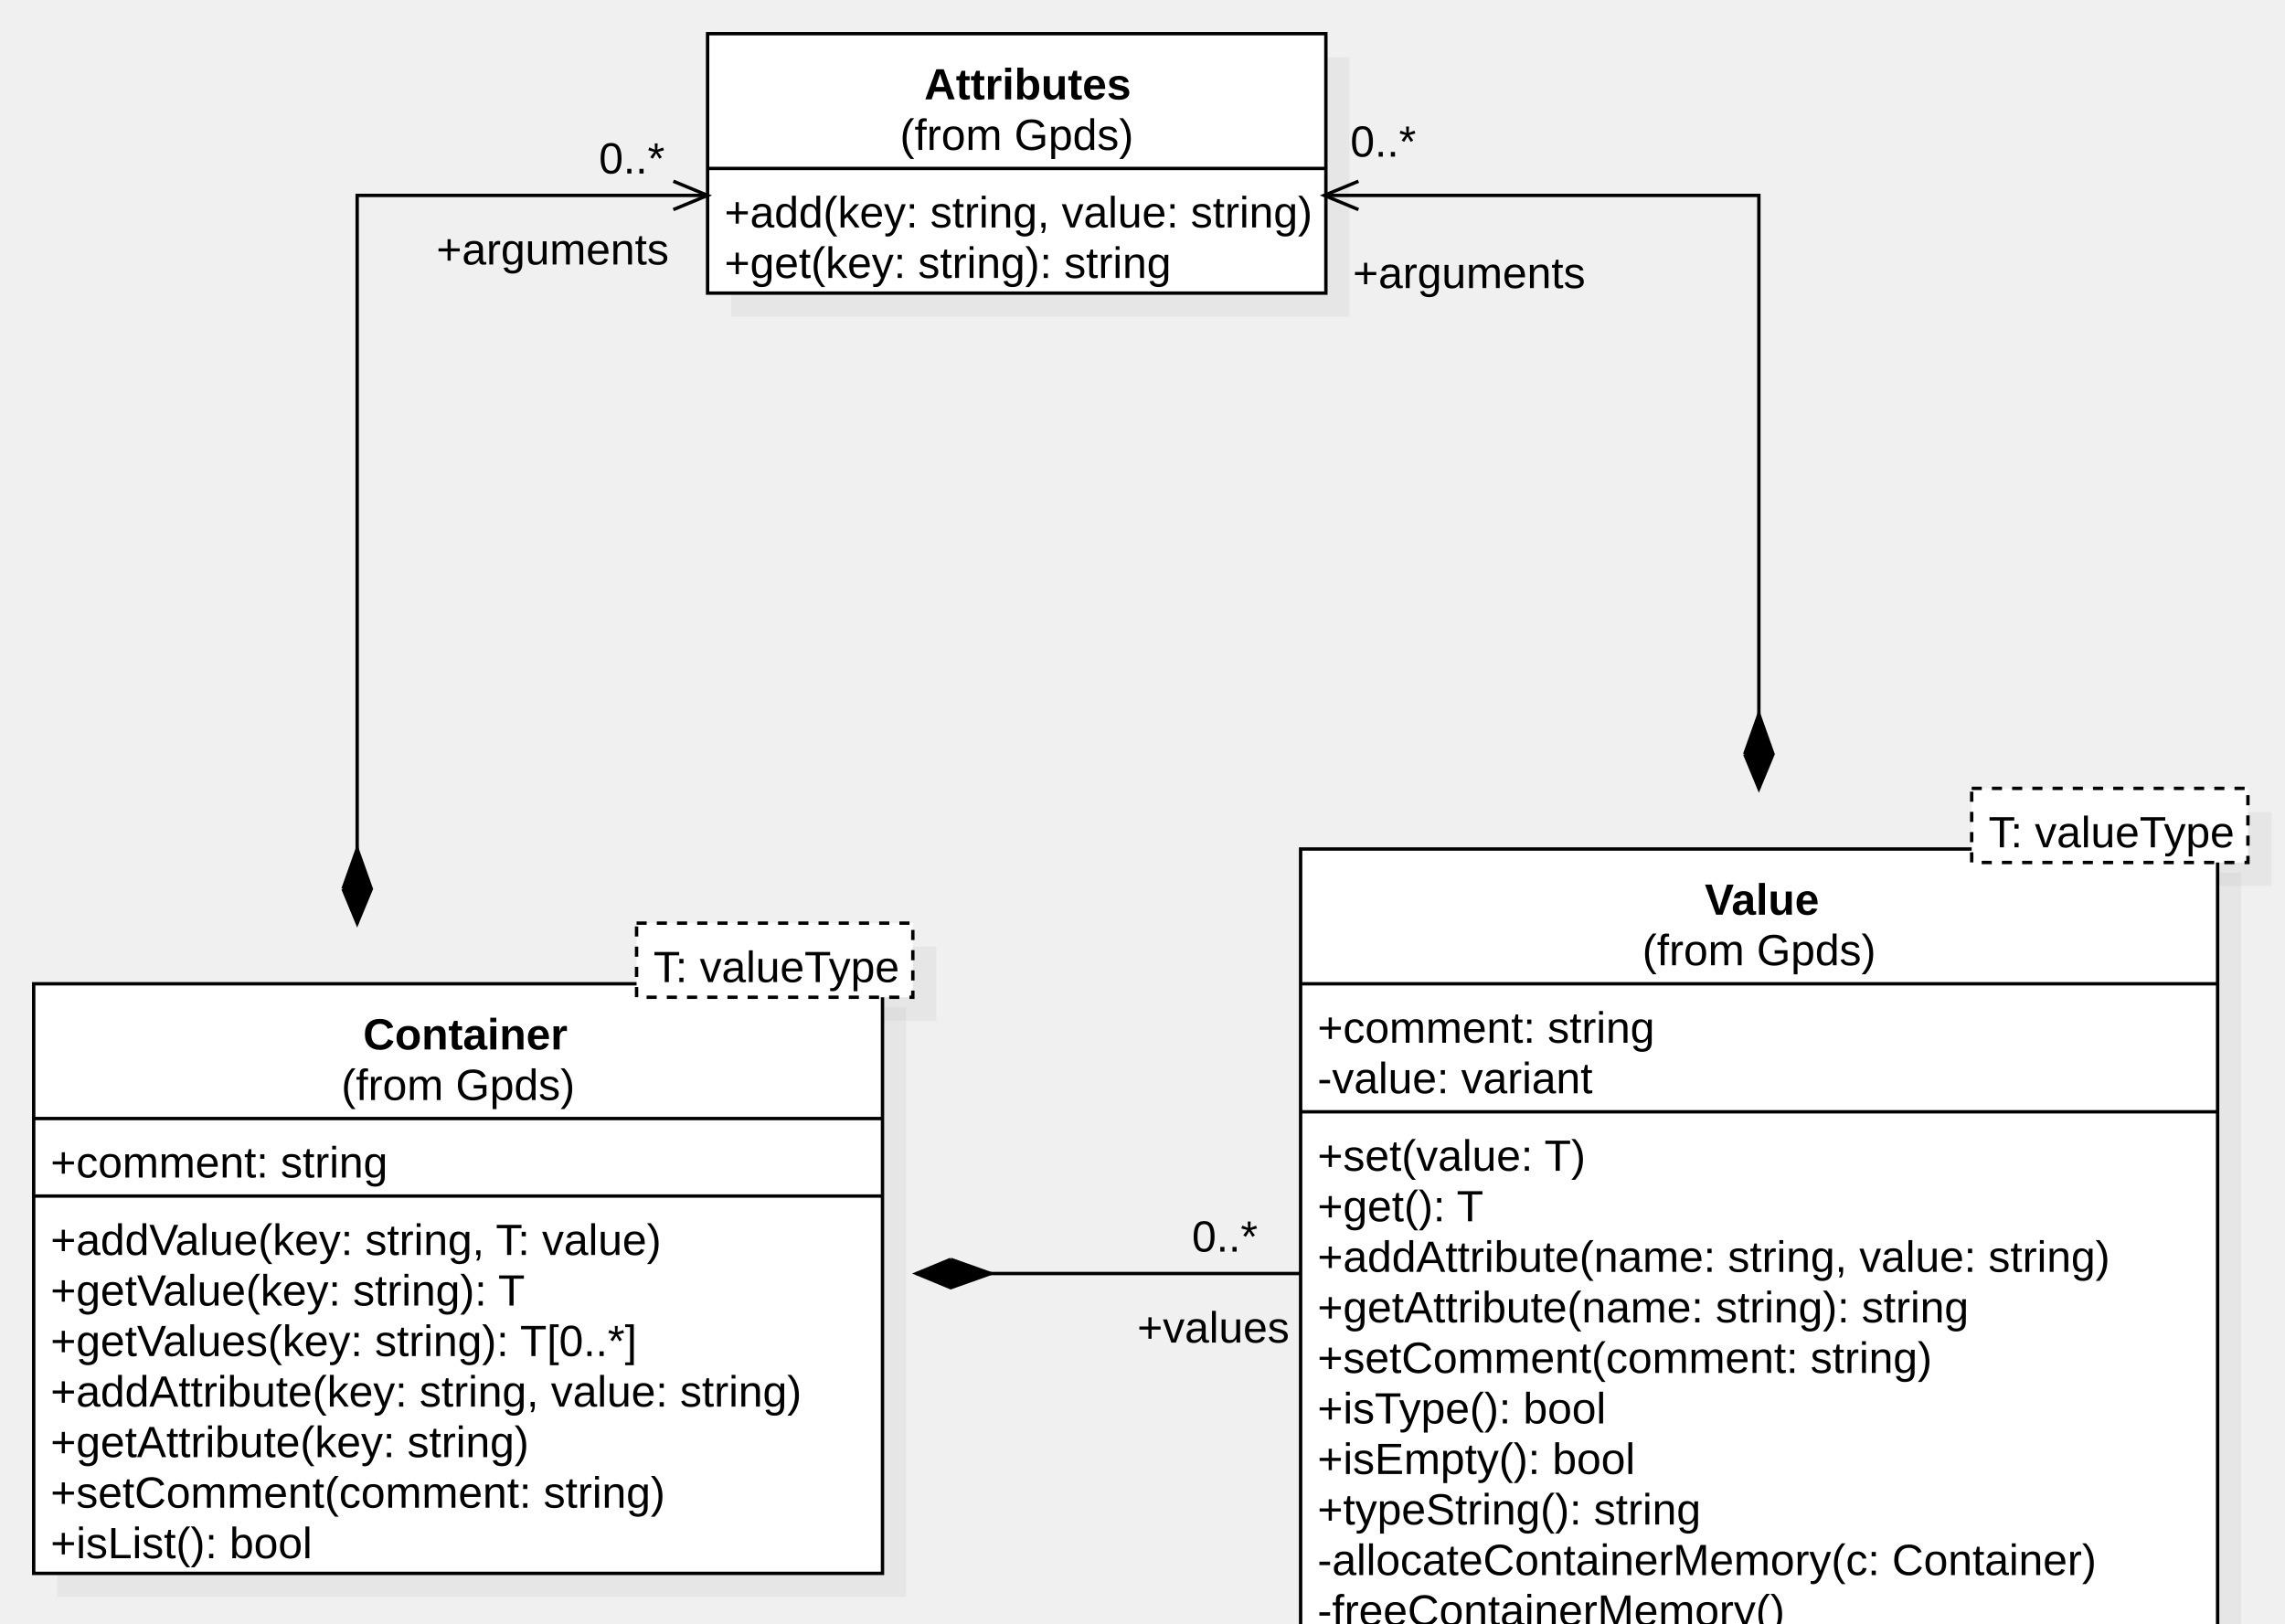
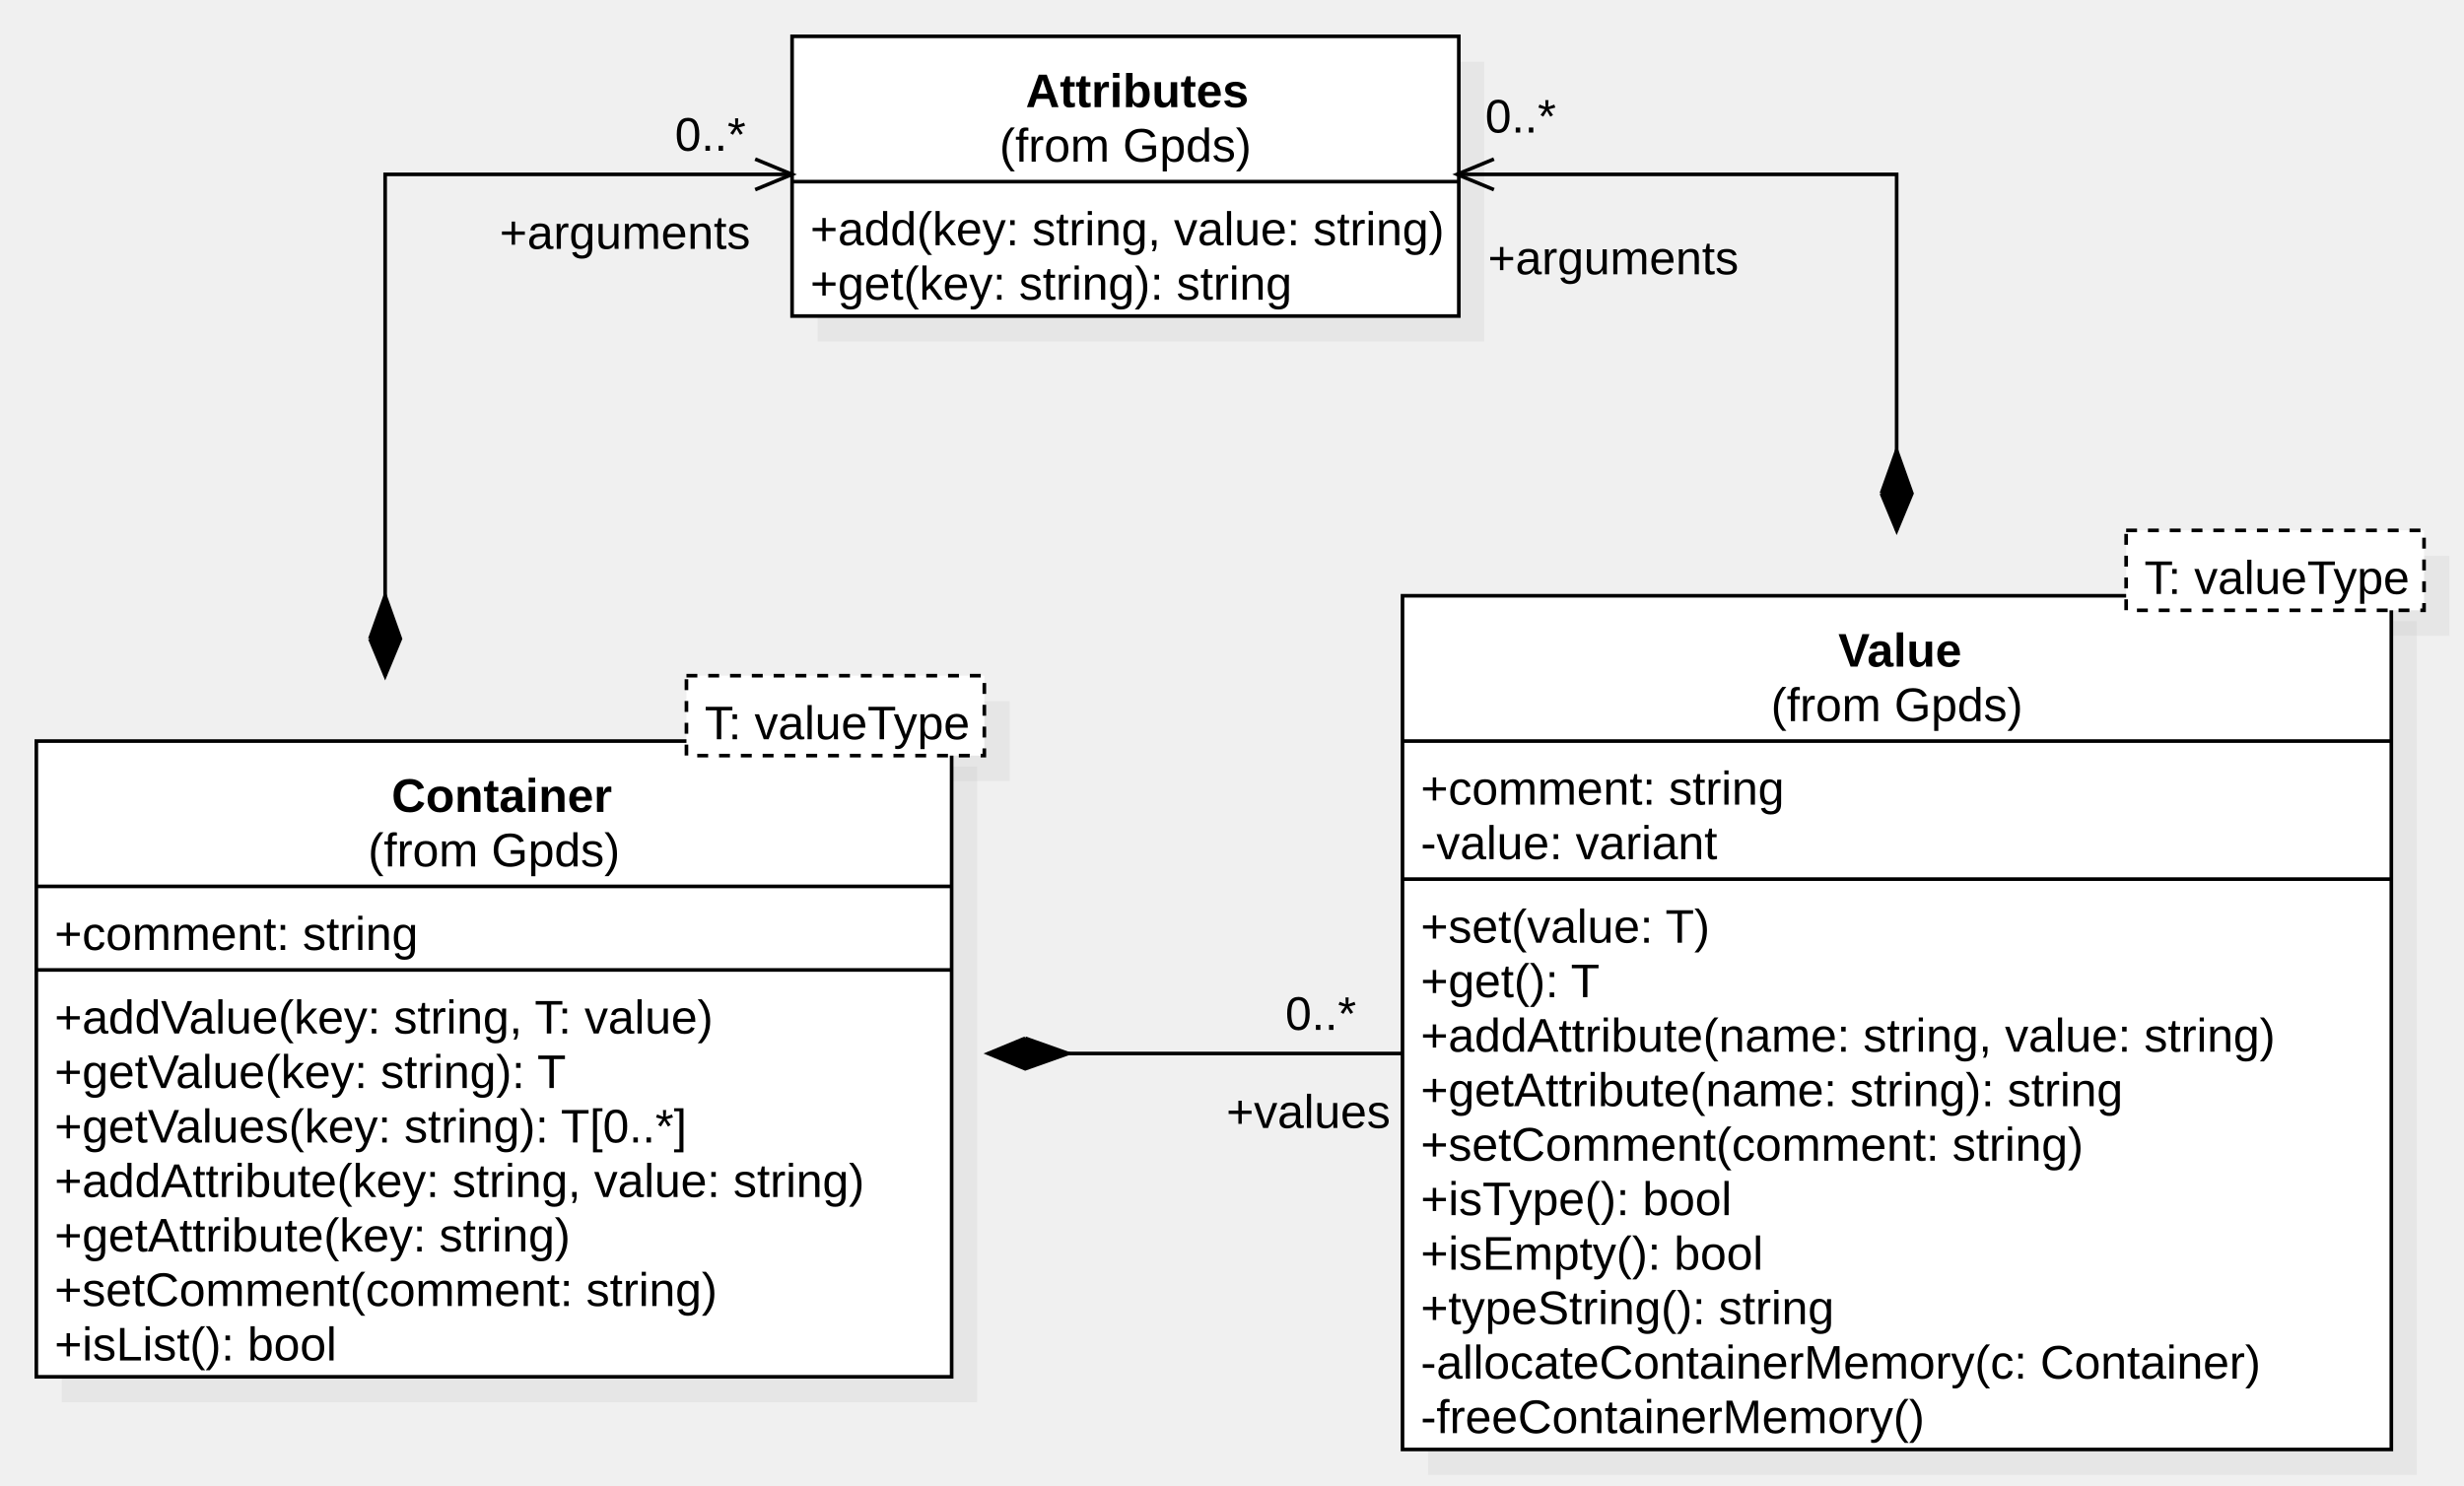
- <svg xmlns="http://www.w3.org/2000/svg" version="1.1" width="678.147" height="482">
+ <svg xmlns="http://www.w3.org/2000/svg" version="1.1" width="678.147" height="409">
  <defs />
  <g>
-     <g transform="translate(-278,-110) scale(1,1)">
-       <rect fill="#C0C0C0" stroke="none" x="495" y="127" width="183.497" height="77" opacity="0.2" />
-     </g>
-     <g transform="translate(-278,-110) scale(1,1)">
-       <rect fill="#ffffff" stroke="none" x="488" y="120" width="183.497" height="77" />
-     </g>
-     <g transform="translate(-278,-110) scale(1,1)">
-       <path fill="none" stroke="#000000" d="M 488 120 L 671.497 120 L 671.497 197 L 488 197 L 488 120 Z Z" stroke-miterlimit="10" />
-     </g>
-     <g transform="translate(-278,-110) scale(1,1)">
-       <path fill="none" stroke="#000000" d="M 488 160 L 671.497 160" stroke-miterlimit="10" />
-     </g>
-     <g transform="translate(-278,-110) scale(1,1)">
-       <g>
-         <path fill="none" stroke="none" />
-         <text fill="#000000" stroke="none" font-family="Arial" font-size="13px" font-style="normal" font-weight="bold" text-decoration="none" x="552.292" y="139.5">Attributes</text>
-       </g>
-     </g>
-     <g transform="translate(-278,-110) scale(1,1)">
-       <g>
-         <path fill="none" stroke="none" />
-         <text fill="#000000" stroke="none" font-family="Arial" font-size="13px" font-style="normal" font-weight="normal" text-decoration="none" x="545.078" y="154.5">(from Gpds)</text>
-       </g>
-     </g>
-     <g transform="translate(-278,-110) scale(1,1)">
-       <g>
-         <path fill="none" stroke="none" />
-         <text fill="#000000" stroke="none" font-family="Arial" font-size="13px" font-style="normal" font-weight="normal" text-decoration="none" x="493" y="177.5">+add(key: string, value: string)</text>
-       </g>
-     </g>
-     <g transform="translate(-278,-110) scale(1,1)">
-       <g>
-         <path fill="none" stroke="none" />
-         <text fill="#000000" stroke="none" font-family="Arial" font-size="13px" font-style="normal" font-weight="normal" text-decoration="none" x="493" y="192.5">+get(key: string): string</text>
-       </g>
-     </g>
-     <g transform="translate(-278,-110) scale(1,1)">
-       <rect fill="#C0C0C0" stroke="none" x="671" y="369" width="272.147" height="235" opacity="0.2" />
-     </g>
-     <g transform="translate(-278,-110) scale(1,1)">
-       <rect fill="#C0C0C0" stroke="none" x="870.162" y="351" width="81.985" height="22" opacity="0.2" />
-     </g>
-     <g transform="translate(-278,-110) scale(1,1)">
-       <rect fill="#ffffff" stroke="none" x="664" y="362" width="272.147" height="235" />
-     </g>
-     <g transform="translate(-278,-110) scale(1,1)">
-       <path fill="none" stroke="#000000" d="M 664 362 L 936.147 362 L 936.147 597 L 664 597 L 664 362 Z Z" stroke-miterlimit="10" />
-     </g>
-     <g transform="translate(-278,-110) scale(1,1)">
-       <path fill="none" stroke="#000000" d="M 664 402 L 936.147 402" stroke-miterlimit="10" />
-     </g>
-     <g transform="translate(-278,-110) scale(1,1)">
-       <path fill="none" stroke="#000000" d="M 664 440 L 936.147 440" stroke-miterlimit="10" />
-     </g>
-     <g transform="translate(-278,-110) scale(1,1)">
-       <g>
-         <path fill="none" stroke="none" />
-         <text fill="#000000" stroke="none" font-family="Arial" font-size="13px" font-style="normal" font-weight="bold" text-decoration="none" x="783.931" y="381.5">Value</text>
-       </g>
-     </g>
-     <g transform="translate(-278,-110) scale(1,1)">
-       <g>
-         <path fill="none" stroke="none" />
-         <text fill="#000000" stroke="none" font-family="Arial" font-size="13px" font-style="normal" font-weight="normal" text-decoration="none" x="765.403" y="396.5">(from Gpds)</text>
-       </g>
-     </g>
-     <g transform="translate(-278,-110) scale(1,1)">
-       <g>
-         <path fill="none" stroke="none" />
-         <text fill="#000000" stroke="none" font-family="Arial" font-size="13px" font-style="normal" font-weight="normal" text-decoration="none" x="669" y="419.5">+comment: string</text>
-       </g>
-     </g>
-     <g transform="translate(-278,-110) scale(1,1)">
-       <g>
-         <path fill="none" stroke="none" />
-         <text fill="#000000" stroke="none" font-family="Arial" font-size="13px" font-style="normal" font-weight="normal" text-decoration="none" x="669" y="434.5">-value: variant</text>
-       </g>
-     </g>
-     <g transform="translate(-278,-110) scale(1,1)">
-       <g>
-         <path fill="none" stroke="none" />
-         <text fill="#000000" stroke="none" font-family="Arial" font-size="13px" font-style="normal" font-weight="normal" text-decoration="none" x="669" y="457.5">+set(value: T)</text>
-       </g>
-     </g>
-     <g transform="translate(-278,-110) scale(1,1)">
-       <g>
-         <path fill="none" stroke="none" />
-         <text fill="#000000" stroke="none" font-family="Arial" font-size="13px" font-style="normal" font-weight="normal" text-decoration="none" x="669" y="472.5">+get(): T</text>
-       </g>
-     </g>
-     <g transform="translate(-278,-110) scale(1,1)">
-       <g>
-         <path fill="none" stroke="none" />
-         <text fill="#000000" stroke="none" font-family="Arial" font-size="13px" font-style="normal" font-weight="normal" text-decoration="none" x="669" y="487.5">+addAttribute(name: string, value: string)</text>
-       </g>
-     </g>
-     <g transform="translate(-278,-110) scale(1,1)">
-       <g>
-         <path fill="none" stroke="none" />
-         <text fill="#000000" stroke="none" font-family="Arial" font-size="13px" font-style="normal" font-weight="normal" text-decoration="none" x="669" y="502.5">+getAttribute(name: string): string</text>
-       </g>
-     </g>
-     <g transform="translate(-278,-110) scale(1,1)">
-       <g>
-         <path fill="none" stroke="none" />
-         <text fill="#000000" stroke="none" font-family="Arial" font-size="13px" font-style="normal" font-weight="normal" text-decoration="none" x="669" y="517.5">+setComment(comment: string)</text>
-       </g>
-     </g>
-     <g transform="translate(-278,-110) scale(1,1)">
-       <g>
-         <path fill="none" stroke="none" />
-         <text fill="#000000" stroke="none" font-family="Arial" font-size="13px" font-style="normal" font-weight="normal" text-decoration="none" x="669" y="532.5">+isType(): bool</text>
-       </g>
-     </g>
-     <g transform="translate(-278,-110) scale(1,1)">
-       <g>
-         <path fill="none" stroke="none" />
-         <text fill="#000000" stroke="none" font-family="Arial" font-size="13px" font-style="normal" font-weight="normal" text-decoration="none" x="669" y="547.5">+isEmpty(): bool</text>
-       </g>
-     </g>
-     <g transform="translate(-278,-110) scale(1,1)">
-       <g>
-         <path fill="none" stroke="none" />
-         <text fill="#000000" stroke="none" font-family="Arial" font-size="13px" font-style="normal" font-weight="normal" text-decoration="none" x="669" y="562.5">+typeString(): string</text>
-       </g>
-     </g>
-     <g transform="translate(-278,-110) scale(1,1)">
-       <g>
-         <path fill="none" stroke="none" />
-         <text fill="#000000" stroke="none" font-family="Arial" font-size="13px" font-style="normal" font-weight="normal" text-decoration="none" x="669" y="577.5">-allocateContainerMemory(c: Container)</text>
-       </g>
-     </g>
-     <g transform="translate(-278,-110) scale(1,1)">
-       <g>
-         <path fill="none" stroke="none" />
-         <text fill="#000000" stroke="none" font-family="Arial" font-size="13px" font-style="normal" font-weight="normal" text-decoration="none" x="669" y="592.5">-freeContainerMemory()</text>
-       </g>
-     </g>
-     <g transform="translate(-278,-110) scale(1,1)">
-       <rect fill="#ffffff" stroke="none" x="863.162" y="344" width="81.985" height="22" />
-     </g>
-     <g transform="translate(-278,-110) scale(1,1)">
-       <path fill="none" stroke="#000000" d="M 863.162 344 L 945.147 344 L 945.147 366 L 863.162 366 L 863.162 344 Z Z" stroke-miterlimit="10" stroke-dasharray="3" />
-     </g>
-     <g transform="translate(-278,-110) scale(1,1)">
-       <g>
-         <path fill="none" stroke="none" />
-         <text fill="#000000" stroke="none" font-family="Arial" font-size="13px" font-style="normal" font-weight="normal" text-decoration="none" x="868.162" y="361.5">T: valueType</text>
-       </g>
-     </g>
-     <g transform="translate(-278,-110) scale(1,1)">
-       <rect fill="#C0C0C0" stroke="none" x="295" y="409" width="251.911" height="175" opacity="0.2" />
-     </g>
-     <g transform="translate(-278,-110) scale(1,1)">
-       <rect fill="#C0C0C0" stroke="none" x="473.925" y="391" width="81.985" height="22" opacity="0.2" />
-     </g>
-     <g transform="translate(-278,-110) scale(1,1)">
-       <rect fill="#ffffff" stroke="none" x="288" y="402" width="251.911" height="175" />
-     </g>
-     <g transform="translate(-278,-110) scale(1,1)">
-       <path fill="none" stroke="#000000" d="M 288 402 L 539.911 402 L 539.911 577 L 288 577 L 288 402 Z Z" stroke-miterlimit="10" />
-     </g>
-     <g transform="translate(-278,-110) scale(1,1)">
-       <path fill="none" stroke="#000000" d="M 288 442 L 539.911 442" stroke-miterlimit="10" />
-     </g>
-     <g transform="translate(-278,-110) scale(1,1)">
-       <path fill="none" stroke="#000000" d="M 288 465 L 539.911 465" stroke-miterlimit="10" />
-     </g>
-     <g transform="translate(-278,-110) scale(1,1)">
-       <g>
-         <path fill="none" stroke="none" />
-         <text fill="#000000" stroke="none" font-family="Arial" font-size="13px" font-style="normal" font-weight="bold" text-decoration="none" x="385.772" y="421.5">Container</text>
-       </g>
-     </g>
-     <g transform="translate(-278,-110) scale(1,1)">
-       <g>
-         <path fill="none" stroke="none" />
-         <text fill="#000000" stroke="none" font-family="Arial" font-size="13px" font-style="normal" font-weight="normal" text-decoration="none" x="379.284" y="436.5">(from Gpds)</text>
-       </g>
-     </g>
-     <g transform="translate(-278,-110) scale(1,1)">
-       <g>
-         <path fill="none" stroke="none" />
-         <text fill="#000000" stroke="none" font-family="Arial" font-size="13px" font-style="normal" font-weight="normal" text-decoration="none" x="293" y="459.5">+comment: string</text>
-       </g>
-     </g>
-     <g transform="translate(-278,-110) scale(1,1)">
-       <g>
-         <path fill="none" stroke="none" />
-         <text fill="#000000" stroke="none" font-family="Arial" font-size="13px" font-style="normal" font-weight="normal" text-decoration="none" x="293" y="482.5">+addValue(key: string, T: value)</text>
-       </g>
-     </g>
-     <g transform="translate(-278,-110) scale(1,1)">
-       <g>
-         <path fill="none" stroke="none" />
-         <text fill="#000000" stroke="none" font-family="Arial" font-size="13px" font-style="normal" font-weight="normal" text-decoration="none" x="293" y="497.5">+getValue(key: string): T</text>
-       </g>
-     </g>
-     <g transform="translate(-278,-110) scale(1,1)">
-       <g>
-         <path fill="none" stroke="none" />
-         <text fill="#000000" stroke="none" font-family="Arial" font-size="13px" font-style="normal" font-weight="normal" text-decoration="none" x="293" y="512.5">+getValues(key: string): T[0..*]</text>
-       </g>
-     </g>
-     <g transform="translate(-278,-110) scale(1,1)">
-       <g>
-         <path fill="none" stroke="none" />
-         <text fill="#000000" stroke="none" font-family="Arial" font-size="13px" font-style="normal" font-weight="normal" text-decoration="none" x="293" y="527.5">+addAttribute(key: string, value: string)</text>
-       </g>
-     </g>
-     <g transform="translate(-278,-110) scale(1,1)">
-       <g>
-         <path fill="none" stroke="none" />
-         <text fill="#000000" stroke="none" font-family="Arial" font-size="13px" font-style="normal" font-weight="normal" text-decoration="none" x="293" y="542.5">+getAttribute(key: string)</text>
-       </g>
-     </g>
-     <g transform="translate(-278,-110) scale(1,1)">
-       <g>
-         <path fill="none" stroke="none" />
-         <text fill="#000000" stroke="none" font-family="Arial" font-size="13px" font-style="normal" font-weight="normal" text-decoration="none" x="293" y="557.5">+setComment(comment: string)</text>
-       </g>
-     </g>
-     <g transform="translate(-278,-110) scale(1,1)">
-       <g>
-         <path fill="none" stroke="none" />
-         <text fill="#000000" stroke="none" font-family="Arial" font-size="13px" font-style="normal" font-weight="normal" text-decoration="none" x="293" y="572.5">+isList(): bool</text>
-       </g>
-     </g>
-     <g transform="translate(-278,-110) scale(1,1)">
-       <rect fill="#ffffff" stroke="none" x="466.925" y="384" width="81.985" height="22" />
-     </g>
-     <g transform="translate(-278,-110) scale(1,1)">
-       <path fill="none" stroke="#000000" d="M 466.925 384 L 548.911 384 L 548.911 406 L 466.925 406 L 466.925 384 Z Z" stroke-miterlimit="10" stroke-dasharray="3" />
-     </g>
-     <g transform="translate(-278,-110) scale(1,1)">
-       <g>
-         <path fill="none" stroke="none" />
-         <text fill="#000000" stroke="none" font-family="Arial" font-size="13px" font-style="normal" font-weight="normal" text-decoration="none" x="471.925" y="401.5">T: valueType</text>
-       </g>
-     </g>
-     <g transform="translate(-278,-110) scale(1,1)">
-       <path fill="none" stroke="#000000" d="M 671 168 L 800 168 L 800 344" stroke-miterlimit="10" />
-     </g>
-     <g transform="translate(-278,-110) scale(1,1)">
-       <path fill="#000000" stroke="none" d="M 795.79 333.837 L 800 344 L 804.21 333.837 L 800 322" />
-     </g>
-     <g transform="translate(-278,-110) scale(1,1)">
-       <path fill="none" stroke="#000000" d="M 795.79 333.837 L 800 344 L 804.21 333.837 L 800 322 L 795.79 333.837" stroke-miterlimit="10" />
-     </g>
-     <g transform="translate(-278,-110) scale(1,1)">
-       <path fill="none" stroke="#000000" d="M 681.163 163.79 L 671 168 L 681.163 172.21" stroke-miterlimit="10" />
-     </g>
-     <g transform="translate(-278,-110) scale(1,1)">
-       <g>
-         <path fill="none" stroke="none" />
-         <text fill="#000000" stroke="none" font-family="Arial" font-size="13px" font-style="normal" font-weight="normal" text-decoration="none" x="679.5" y="195.5">+arguments</text>
-       </g>
-     </g>
-     <g transform="translate(-278,-110) scale(1,1)">
-       <g>
-         <path fill="none" stroke="none" />
-         <text fill="#000000" stroke="none" font-family="Arial" font-size="13px" font-style="normal" font-weight="normal" text-decoration="none" x="678.744" y="156.5">0..*</text>
-       </g>
-     </g>
-     <g transform="translate(-278,-110) scale(1,1)">
-       <path fill="none" stroke="#000000" d="M 488 168 L 384 168 L 384 384" stroke-miterlimit="10" />
-     </g>
-     <g transform="translate(-278,-110) scale(1,1)">
-       <path fill="#000000" stroke="none" d="M 379.79 373.837 L 384 384 L 388.21 373.837 L 384 362" />
-     </g>
-     <g transform="translate(-278,-110) scale(1,1)">
-       <path fill="none" stroke="#000000" d="M 379.79 373.837 L 384 384 L 388.21 373.837 L 384 362 L 379.79 373.837" stroke-miterlimit="10" />
-     </g>
-     <g transform="translate(-278,-110) scale(1,1)">
-       <path fill="none" stroke="#000000" d="M 477.837 172.21 L 488 168 L 477.837 163.79" stroke-miterlimit="10" />
-     </g>
-     <g transform="translate(-278,-110) scale(1,1)">
-       <g>
-         <path fill="none" stroke="none" />
-         <text fill="#000000" stroke="none" font-family="Arial" font-size="13px" font-style="normal" font-weight="normal" text-decoration="none" x="407.5" y="188.5">+arguments</text>
-       </g>
-     </g>
-     <g transform="translate(-278,-110) scale(1,1)">
-       <g>
-         <path fill="none" stroke="none" />
-         <text fill="#000000" stroke="none" font-family="Arial" font-size="13px" font-style="normal" font-weight="normal" text-decoration="none" x="455.744" y="161.5">0..*</text>
-       </g>
-     </g>
-     <g transform="translate(-278,-110) scale(1,1)">
-       <path fill="none" stroke="#000000" d="M 664 488 L 550 488" stroke-miterlimit="10" />
-     </g>
-     <g transform="translate(-278,-110) scale(1,1)">
-       <path fill="#000000" stroke="none" d="M 560.163 483.79 L 550 488 L 560.163 492.21 L 572 488" />
-     </g>
-     <g transform="translate(-278,-110) scale(1,1)">
-       <path fill="none" stroke="#000000" d="M 560.163 483.79 L 550 488 L 560.163 492.21 L 572 488 L 560.163 483.79" stroke-miterlimit="10" />
-     </g>
-     <g transform="translate(-278,-110) scale(1,1)">
-       <g>
-         <path fill="none" stroke="none" />
-         <text fill="#000000" stroke="none" font-family="Arial" font-size="13px" font-style="normal" font-weight="normal" text-decoration="none" x="615.5" y="508.5">+values</text>
-       </g>
-     </g>
-     <g transform="translate(-278,-110) scale(1,1)">
-       <g>
-         <path fill="none" stroke="none" />
-         <text fill="#000000" stroke="none" font-family="Arial" font-size="13px" font-style="normal" font-weight="normal" text-decoration="none" x="631.744" y="481.5">0..*</text>
+     <g transform="translate(-14,-14) scale(1,1)">
+       <rect fill="#C0C0C0" stroke="none" x="239" y="31" width="183.497" height="77" opacity="0.2" />
+     </g>
+     <g transform="translate(-14,-14) scale(1,1)">
+       <rect fill="#ffffff" stroke="none" x="232" y="24" width="183.497" height="77" />
+     </g>
+     <g transform="translate(-14,-14) scale(1,1)">
+       <path fill="none" stroke="#000000" d="M 232 24 L 415.497 24 L 415.497 101 L 232 101 L 232 24 Z Z" stroke-miterlimit="10" />
+     </g>
+     <g transform="translate(-14,-14) scale(1,1)">
+       <path fill="none" stroke="#000000" d="M 232 64 L 415.497 64" stroke-miterlimit="10" />
+     </g>
+     <g transform="translate(-14,-14) scale(1,1)">
+       <g>
+         <path fill="none" stroke="none" />
+         <text fill="#000000" stroke="none" font-family="Arial" font-size="13px" font-style="normal" font-weight="bold" text-decoration="none" x="296.292" y="43.5">Attributes</text>
+       </g>
+     </g>
+     <g transform="translate(-14,-14) scale(1,1)">
+       <g>
+         <path fill="none" stroke="none" />
+         <text fill="#000000" stroke="none" font-family="Arial" font-size="13px" font-style="normal" font-weight="normal" text-decoration="none" x="289.078" y="58.5">(from Gpds)</text>
+       </g>
+     </g>
+     <g transform="translate(-14,-14) scale(1,1)">
+       <g>
+         <path fill="none" stroke="none" />
+         <text fill="#000000" stroke="none" font-family="Arial" font-size="13px" font-style="normal" font-weight="normal" text-decoration="none" x="237" y="81.5">+add(key: string, value: string)</text>
+       </g>
+     </g>
+     <g transform="translate(-14,-14) scale(1,1)">
+       <g>
+         <path fill="none" stroke="none" />
+         <text fill="#000000" stroke="none" font-family="Arial" font-size="13px" font-style="normal" font-weight="normal" text-decoration="none" x="237" y="96.5">+get(key: string): string</text>
+       </g>
+     </g>
+     <g transform="translate(-14,-14) scale(1,1)">
+       <rect fill="#C0C0C0" stroke="none" x="407" y="185" width="272.147" height="235" opacity="0.2" />
+     </g>
+     <g transform="translate(-14,-14) scale(1,1)">
+       <rect fill="#C0C0C0" stroke="none" x="606.162" y="167" width="81.985" height="22" opacity="0.2" />
+     </g>
+     <g transform="translate(-14,-14) scale(1,1)">
+       <rect fill="#ffffff" stroke="none" x="400" y="178" width="272.147" height="235" />
+     </g>
+     <g transform="translate(-14,-14) scale(1,1)">
+       <path fill="none" stroke="#000000" d="M 400 178 L 672.147 178 L 672.147 413 L 400 413 L 400 178 Z Z" stroke-miterlimit="10" />
+     </g>
+     <g transform="translate(-14,-14) scale(1,1)">
+       <path fill="none" stroke="#000000" d="M 400 218 L 672.147 218" stroke-miterlimit="10" />
+     </g>
+     <g transform="translate(-14,-14) scale(1,1)">
+       <path fill="none" stroke="#000000" d="M 400 256 L 672.147 256" stroke-miterlimit="10" />
+     </g>
+     <g transform="translate(-14,-14) scale(1,1)">
+       <g>
+         <path fill="none" stroke="none" />
+         <text fill="#000000" stroke="none" font-family="Arial" font-size="13px" font-style="normal" font-weight="bold" text-decoration="none" x="519.931" y="197.5">Value</text>
+       </g>
+     </g>
+     <g transform="translate(-14,-14) scale(1,1)">
+       <g>
+         <path fill="none" stroke="none" />
+         <text fill="#000000" stroke="none" font-family="Arial" font-size="13px" font-style="normal" font-weight="normal" text-decoration="none" x="501.403" y="212.5">(from Gpds)</text>
+       </g>
+     </g>
+     <g transform="translate(-14,-14) scale(1,1)">
+       <g>
+         <path fill="none" stroke="none" />
+         <text fill="#000000" stroke="none" font-family="Arial" font-size="13px" font-style="normal" font-weight="normal" text-decoration="none" x="405" y="235.5">+comment: string</text>
+       </g>
+     </g>
+     <g transform="translate(-14,-14) scale(1,1)">
+       <g>
+         <path fill="none" stroke="none" />
+         <text fill="#000000" stroke="none" font-family="Arial" font-size="13px" font-style="normal" font-weight="normal" text-decoration="none" x="405" y="250.5">-value: variant</text>
+       </g>
+     </g>
+     <g transform="translate(-14,-14) scale(1,1)">
+       <g>
+         <path fill="none" stroke="none" />
+         <text fill="#000000" stroke="none" font-family="Arial" font-size="13px" font-style="normal" font-weight="normal" text-decoration="none" x="405" y="273.5">+set(value: T)</text>
+       </g>
+     </g>
+     <g transform="translate(-14,-14) scale(1,1)">
+       <g>
+         <path fill="none" stroke="none" />
+         <text fill="#000000" stroke="none" font-family="Arial" font-size="13px" font-style="normal" font-weight="normal" text-decoration="none" x="405" y="288.5">+get(): T</text>
+       </g>
+     </g>
+     <g transform="translate(-14,-14) scale(1,1)">
+       <g>
+         <path fill="none" stroke="none" />
+         <text fill="#000000" stroke="none" font-family="Arial" font-size="13px" font-style="normal" font-weight="normal" text-decoration="none" x="405" y="303.5">+addAttribute(name: string, value: string)</text>
+       </g>
+     </g>
+     <g transform="translate(-14,-14) scale(1,1)">
+       <g>
+         <path fill="none" stroke="none" />
+         <text fill="#000000" stroke="none" font-family="Arial" font-size="13px" font-style="normal" font-weight="normal" text-decoration="none" x="405" y="318.5">+getAttribute(name: string): string</text>
+       </g>
+     </g>
+     <g transform="translate(-14,-14) scale(1,1)">
+       <g>
+         <path fill="none" stroke="none" />
+         <text fill="#000000" stroke="none" font-family="Arial" font-size="13px" font-style="normal" font-weight="normal" text-decoration="none" x="405" y="333.5">+setComment(comment: string)</text>
+       </g>
+     </g>
+     <g transform="translate(-14,-14) scale(1,1)">
+       <g>
+         <path fill="none" stroke="none" />
+         <text fill="#000000" stroke="none" font-family="Arial" font-size="13px" font-style="normal" font-weight="normal" text-decoration="none" x="405" y="348.5">+isType(): bool</text>
+       </g>
+     </g>
+     <g transform="translate(-14,-14) scale(1,1)">
+       <g>
+         <path fill="none" stroke="none" />
+         <text fill="#000000" stroke="none" font-family="Arial" font-size="13px" font-style="normal" font-weight="normal" text-decoration="none" x="405" y="363.5">+isEmpty(): bool</text>
+       </g>
+     </g>
+     <g transform="translate(-14,-14) scale(1,1)">
+       <g>
+         <path fill="none" stroke="none" />
+         <text fill="#000000" stroke="none" font-family="Arial" font-size="13px" font-style="normal" font-weight="normal" text-decoration="none" x="405" y="378.5">+typeString(): string</text>
+       </g>
+     </g>
+     <g transform="translate(-14,-14) scale(1,1)">
+       <g>
+         <path fill="none" stroke="none" />
+         <text fill="#000000" stroke="none" font-family="Arial" font-size="13px" font-style="normal" font-weight="normal" text-decoration="none" x="405" y="393.5">-allocateContainerMemory(c: Container)</text>
+       </g>
+     </g>
+     <g transform="translate(-14,-14) scale(1,1)">
+       <g>
+         <path fill="none" stroke="none" />
+         <text fill="#000000" stroke="none" font-family="Arial" font-size="13px" font-style="normal" font-weight="normal" text-decoration="none" x="405" y="408.5">-freeContainerMemory()</text>
+       </g>
+     </g>
+     <g transform="translate(-14,-14) scale(1,1)">
+       <rect fill="#ffffff" stroke="none" x="599.162" y="160" width="81.985" height="22" />
+     </g>
+     <g transform="translate(-14,-14) scale(1,1)">
+       <path fill="none" stroke="#000000" d="M 599.162 160 L 681.147 160 L 681.147 182 L 599.162 182 L 599.162 160 Z Z" stroke-miterlimit="10" stroke-dasharray="3" />
+     </g>
+     <g transform="translate(-14,-14) scale(1,1)">
+       <g>
+         <path fill="none" stroke="none" />
+         <text fill="#000000" stroke="none" font-family="Arial" font-size="13px" font-style="normal" font-weight="normal" text-decoration="none" x="604.162" y="177.5">T: valueType</text>
+       </g>
+     </g>
+     <g transform="translate(-14,-14) scale(1,1)">
+       <rect fill="#C0C0C0" stroke="none" x="31" y="225" width="251.911" height="175" opacity="0.2" />
+     </g>
+     <g transform="translate(-14,-14) scale(1,1)">
+       <rect fill="#C0C0C0" stroke="none" x="209.925" y="207" width="81.985" height="22" opacity="0.2" />
+     </g>
+     <g transform="translate(-14,-14) scale(1,1)">
+       <rect fill="#ffffff" stroke="none" x="24" y="218" width="251.911" height="175" />
+     </g>
+     <g transform="translate(-14,-14) scale(1,1)">
+       <path fill="none" stroke="#000000" d="M 24 218 L 275.911 218 L 275.911 393 L 24 393 L 24 218 Z Z" stroke-miterlimit="10" />
+     </g>
+     <g transform="translate(-14,-14) scale(1,1)">
+       <path fill="none" stroke="#000000" d="M 24 258 L 275.911 258" stroke-miterlimit="10" />
+     </g>
+     <g transform="translate(-14,-14) scale(1,1)">
+       <path fill="none" stroke="#000000" d="M 24 281 L 275.911 281" stroke-miterlimit="10" />
+     </g>
+     <g transform="translate(-14,-14) scale(1,1)">
+       <g>
+         <path fill="none" stroke="none" />
+         <text fill="#000000" stroke="none" font-family="Arial" font-size="13px" font-style="normal" font-weight="bold" text-decoration="none" x="121.772" y="237.5">Container</text>
+       </g>
+     </g>
+     <g transform="translate(-14,-14) scale(1,1)">
+       <g>
+         <path fill="none" stroke="none" />
+         <text fill="#000000" stroke="none" font-family="Arial" font-size="13px" font-style="normal" font-weight="normal" text-decoration="none" x="115.284" y="252.5">(from Gpds)</text>
+       </g>
+     </g>
+     <g transform="translate(-14,-14) scale(1,1)">
+       <g>
+         <path fill="none" stroke="none" />
+         <text fill="#000000" stroke="none" font-family="Arial" font-size="13px" font-style="normal" font-weight="normal" text-decoration="none" x="29" y="275.5">+comment: string</text>
+       </g>
+     </g>
+     <g transform="translate(-14,-14) scale(1,1)">
+       <g>
+         <path fill="none" stroke="none" />
+         <text fill="#000000" stroke="none" font-family="Arial" font-size="13px" font-style="normal" font-weight="normal" text-decoration="none" x="29" y="298.5">+addValue(key: string, T: value)</text>
+       </g>
+     </g>
+     <g transform="translate(-14,-14) scale(1,1)">
+       <g>
+         <path fill="none" stroke="none" />
+         <text fill="#000000" stroke="none" font-family="Arial" font-size="13px" font-style="normal" font-weight="normal" text-decoration="none" x="29" y="313.5">+getValue(key: string): T</text>
+       </g>
+     </g>
+     <g transform="translate(-14,-14) scale(1,1)">
+       <g>
+         <path fill="none" stroke="none" />
+         <text fill="#000000" stroke="none" font-family="Arial" font-size="13px" font-style="normal" font-weight="normal" text-decoration="none" x="29" y="328.5">+getValues(key: string): T[0..*]</text>
+       </g>
+     </g>
+     <g transform="translate(-14,-14) scale(1,1)">
+       <g>
+         <path fill="none" stroke="none" />
+         <text fill="#000000" stroke="none" font-family="Arial" font-size="13px" font-style="normal" font-weight="normal" text-decoration="none" x="29" y="343.5">+addAttribute(key: string, value: string)</text>
+       </g>
+     </g>
+     <g transform="translate(-14,-14) scale(1,1)">
+       <g>
+         <path fill="none" stroke="none" />
+         <text fill="#000000" stroke="none" font-family="Arial" font-size="13px" font-style="normal" font-weight="normal" text-decoration="none" x="29" y="358.5">+getAttribute(key: string)</text>
+       </g>
+     </g>
+     <g transform="translate(-14,-14) scale(1,1)">
+       <g>
+         <path fill="none" stroke="none" />
+         <text fill="#000000" stroke="none" font-family="Arial" font-size="13px" font-style="normal" font-weight="normal" text-decoration="none" x="29" y="373.5">+setComment(comment: string)</text>
+       </g>
+     </g>
+     <g transform="translate(-14,-14) scale(1,1)">
+       <g>
+         <path fill="none" stroke="none" />
+         <text fill="#000000" stroke="none" font-family="Arial" font-size="13px" font-style="normal" font-weight="normal" text-decoration="none" x="29" y="388.5">+isList(): bool</text>
+       </g>
+     </g>
+     <g transform="translate(-14,-14) scale(1,1)">
+       <rect fill="#ffffff" stroke="none" x="202.925" y="200" width="81.985" height="22" />
+     </g>
+     <g transform="translate(-14,-14) scale(1,1)">
+       <path fill="none" stroke="#000000" d="M 202.925 200 L 284.911 200 L 284.911 222 L 202.925 222 L 202.925 200 Z Z" stroke-miterlimit="10" stroke-dasharray="3" />
+     </g>
+     <g transform="translate(-14,-14) scale(1,1)">
+       <g>
+         <path fill="none" stroke="none" />
+         <text fill="#000000" stroke="none" font-family="Arial" font-size="13px" font-style="normal" font-weight="normal" text-decoration="none" x="207.925" y="217.5">T: valueType</text>
+       </g>
+     </g>
+     <g transform="translate(-14,-14) scale(1,1)">
+       <path fill="none" stroke="#000000" d="M 415 62 L 536 62 L 536 160" stroke-miterlimit="10" />
+     </g>
+     <g transform="translate(-14,-14) scale(1,1)">
+       <path fill="#000000" stroke="none" d="M 531.79 149.837 L 536 160 L 540.21 149.837 L 536 138" />
+     </g>
+     <g transform="translate(-14,-14) scale(1,1)">
+       <path fill="none" stroke="#000000" d="M 531.79 149.837 L 536 160 L 540.21 149.837 L 536 138 L 531.79 149.837" stroke-miterlimit="10" />
+     </g>
+     <g transform="translate(-14,-14) scale(1,1)">
+       <path fill="none" stroke="#000000" d="M 425.163 57.79 L 415 62 L 425.163 66.21" stroke-miterlimit="10" />
+     </g>
+     <g transform="translate(-14,-14) scale(1,1)">
+       <g>
+         <path fill="none" stroke="none" />
+         <text fill="#000000" stroke="none" font-family="Arial" font-size="13px" font-style="normal" font-weight="normal" text-decoration="none" x="423.5" y="89.5">+arguments</text>
+       </g>
+     </g>
+     <g transform="translate(-14,-14) scale(1,1)">
+       <g>
+         <path fill="none" stroke="none" />
+         <text fill="#000000" stroke="none" font-family="Arial" font-size="13px" font-style="normal" font-weight="normal" text-decoration="none" x="422.744" y="50.5">0..*</text>
+       </g>
+     </g>
+     <g transform="translate(-14,-14) scale(1,1)">
+       <path fill="none" stroke="#000000" d="M 232 62 L 120 62 L 120 200" stroke-miterlimit="10" />
+     </g>
+     <g transform="translate(-14,-14) scale(1,1)">
+       <path fill="#000000" stroke="none" d="M 115.79 189.837 L 120 200 L 124.21 189.837 L 120 178" />
+     </g>
+     <g transform="translate(-14,-14) scale(1,1)">
+       <path fill="none" stroke="#000000" d="M 115.79 189.837 L 120 200 L 124.21 189.837 L 120 178 L 115.79 189.837" stroke-miterlimit="10" />
+     </g>
+     <g transform="translate(-14,-14) scale(1,1)">
+       <path fill="none" stroke="#000000" d="M 221.837 66.21 L 232 62 L 221.837 57.79" stroke-miterlimit="10" />
+     </g>
+     <g transform="translate(-14,-14) scale(1,1)">
+       <g>
+         <path fill="none" stroke="none" />
+         <text fill="#000000" stroke="none" font-family="Arial" font-size="13px" font-style="normal" font-weight="normal" text-decoration="none" x="151.5" y="82.5">+arguments</text>
+       </g>
+     </g>
+     <g transform="translate(-14,-14) scale(1,1)">
+       <g>
+         <path fill="none" stroke="none" />
+         <text fill="#000000" stroke="none" font-family="Arial" font-size="13px" font-style="normal" font-weight="normal" text-decoration="none" x="199.744" y="55.5">0..*</text>
+       </g>
+     </g>
+     <g transform="translate(-14,-14) scale(1,1)">
+       <path fill="none" stroke="#000000" d="M 400 304 L 286 304" stroke-miterlimit="10" />
+     </g>
+     <g transform="translate(-14,-14) scale(1,1)">
+       <path fill="#000000" stroke="none" d="M 296.163 299.79 L 286 304 L 296.163 308.21 L 308 304" />
+     </g>
+     <g transform="translate(-14,-14) scale(1,1)">
+       <path fill="none" stroke="#000000" d="M 296.163 299.79 L 286 304 L 296.163 308.21 L 308 304 L 296.163 299.79" stroke-miterlimit="10" />
+     </g>
+     <g transform="translate(-14,-14) scale(1,1)">
+       <g>
+         <path fill="none" stroke="none" />
+         <text fill="#000000" stroke="none" font-family="Arial" font-size="13px" font-style="normal" font-weight="normal" text-decoration="none" x="351.5" y="324.5">+values</text>
+       </g>
+     </g>
+     <g transform="translate(-14,-14) scale(1,1)">
+       <g>
+         <path fill="none" stroke="none" />
+         <text fill="#000000" stroke="none" font-family="Arial" font-size="13px" font-style="normal" font-weight="normal" text-decoration="none" x="367.744" y="297.5">0..*</text>
      </g>
    </g>
  </g>
</svg>
